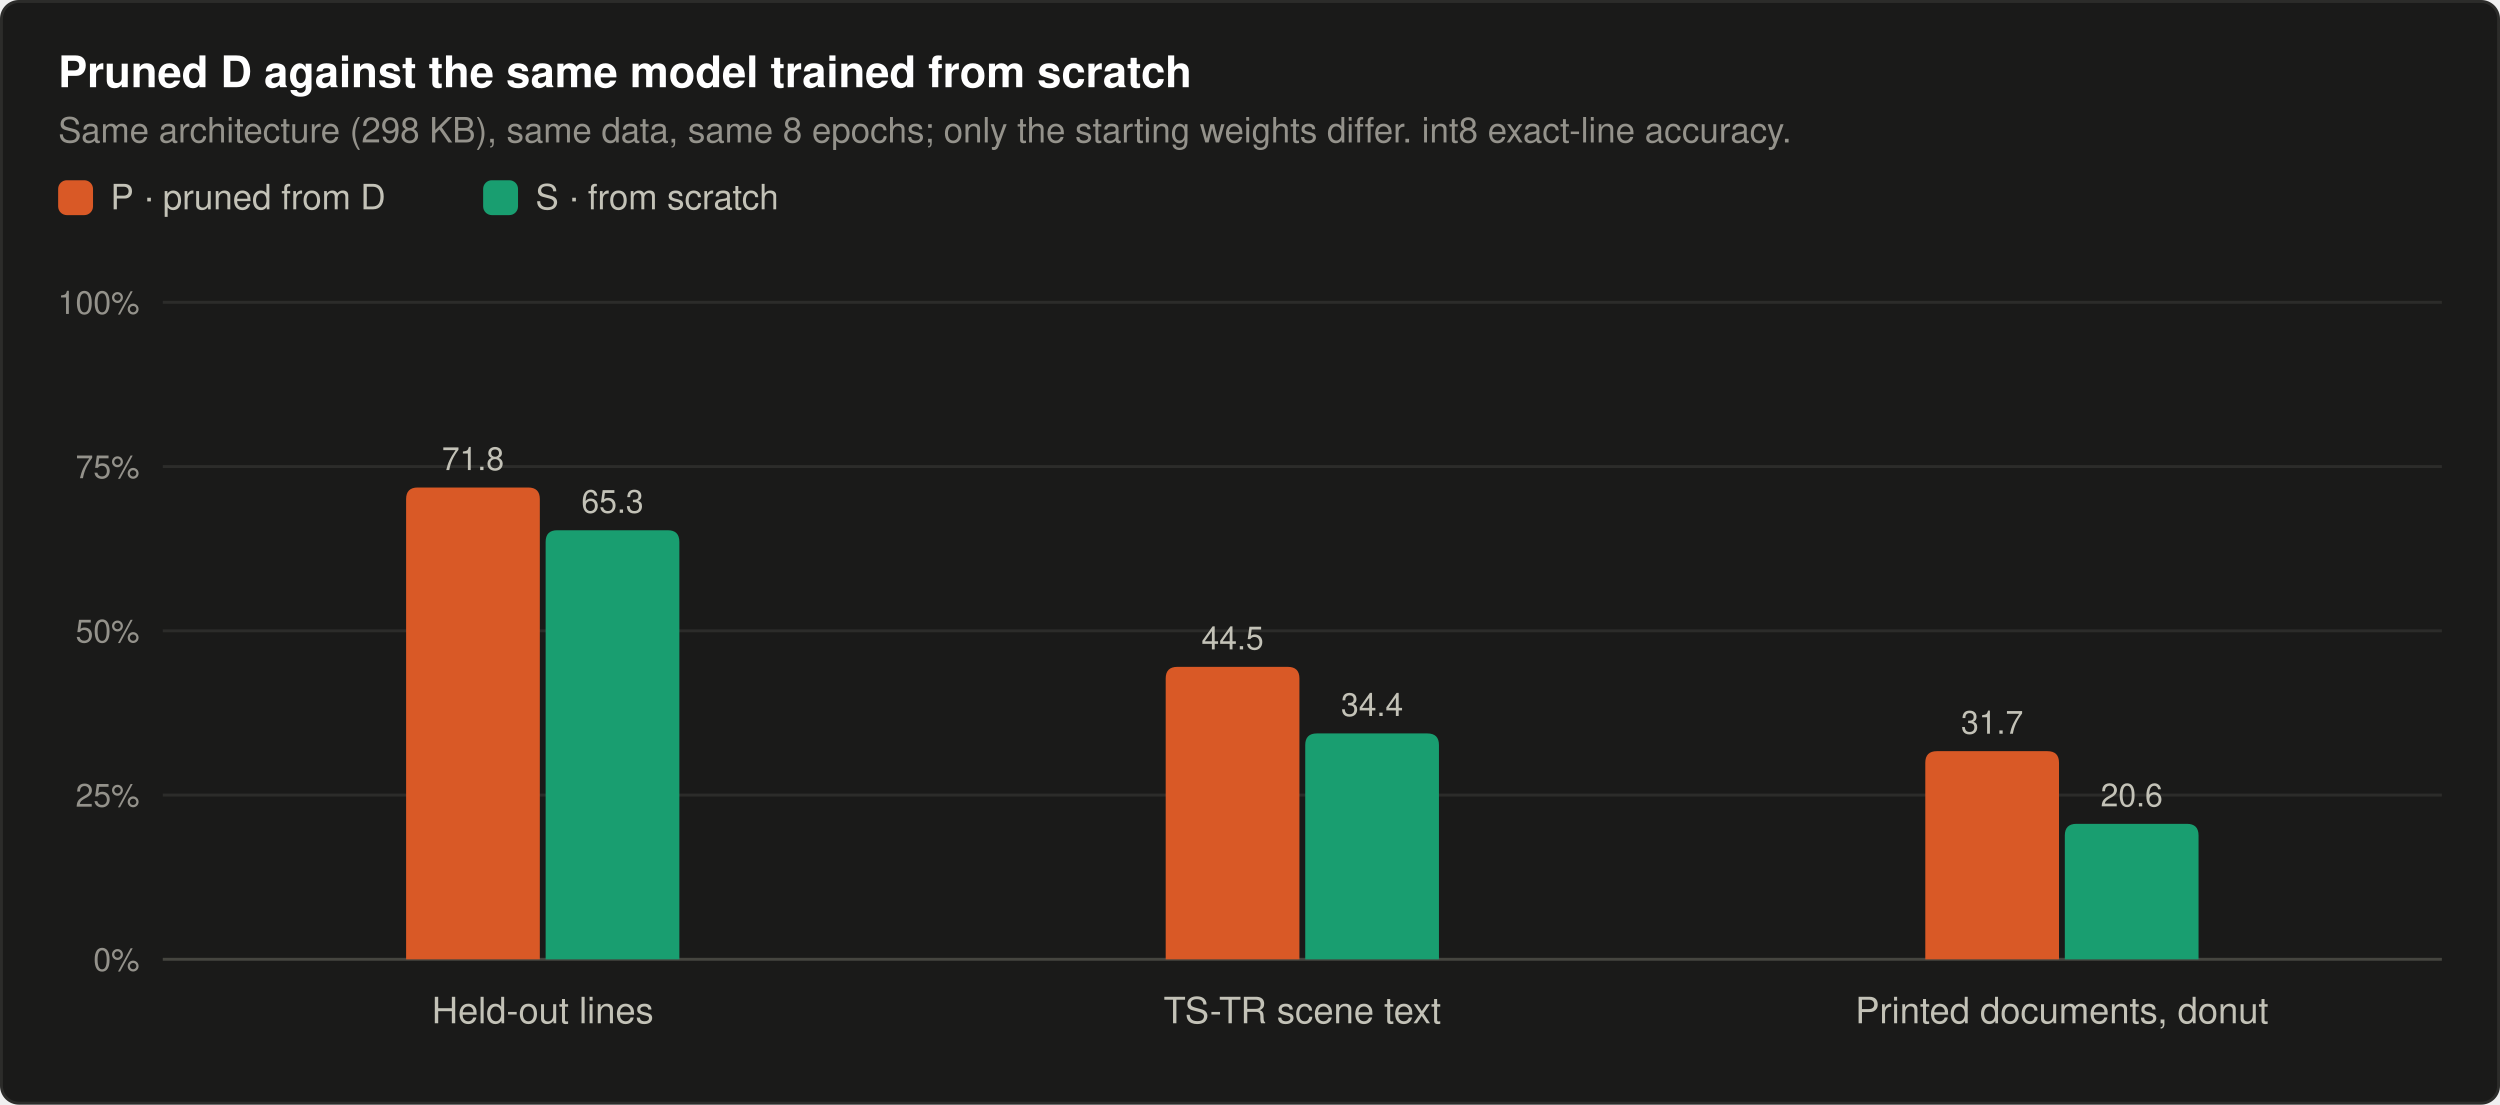
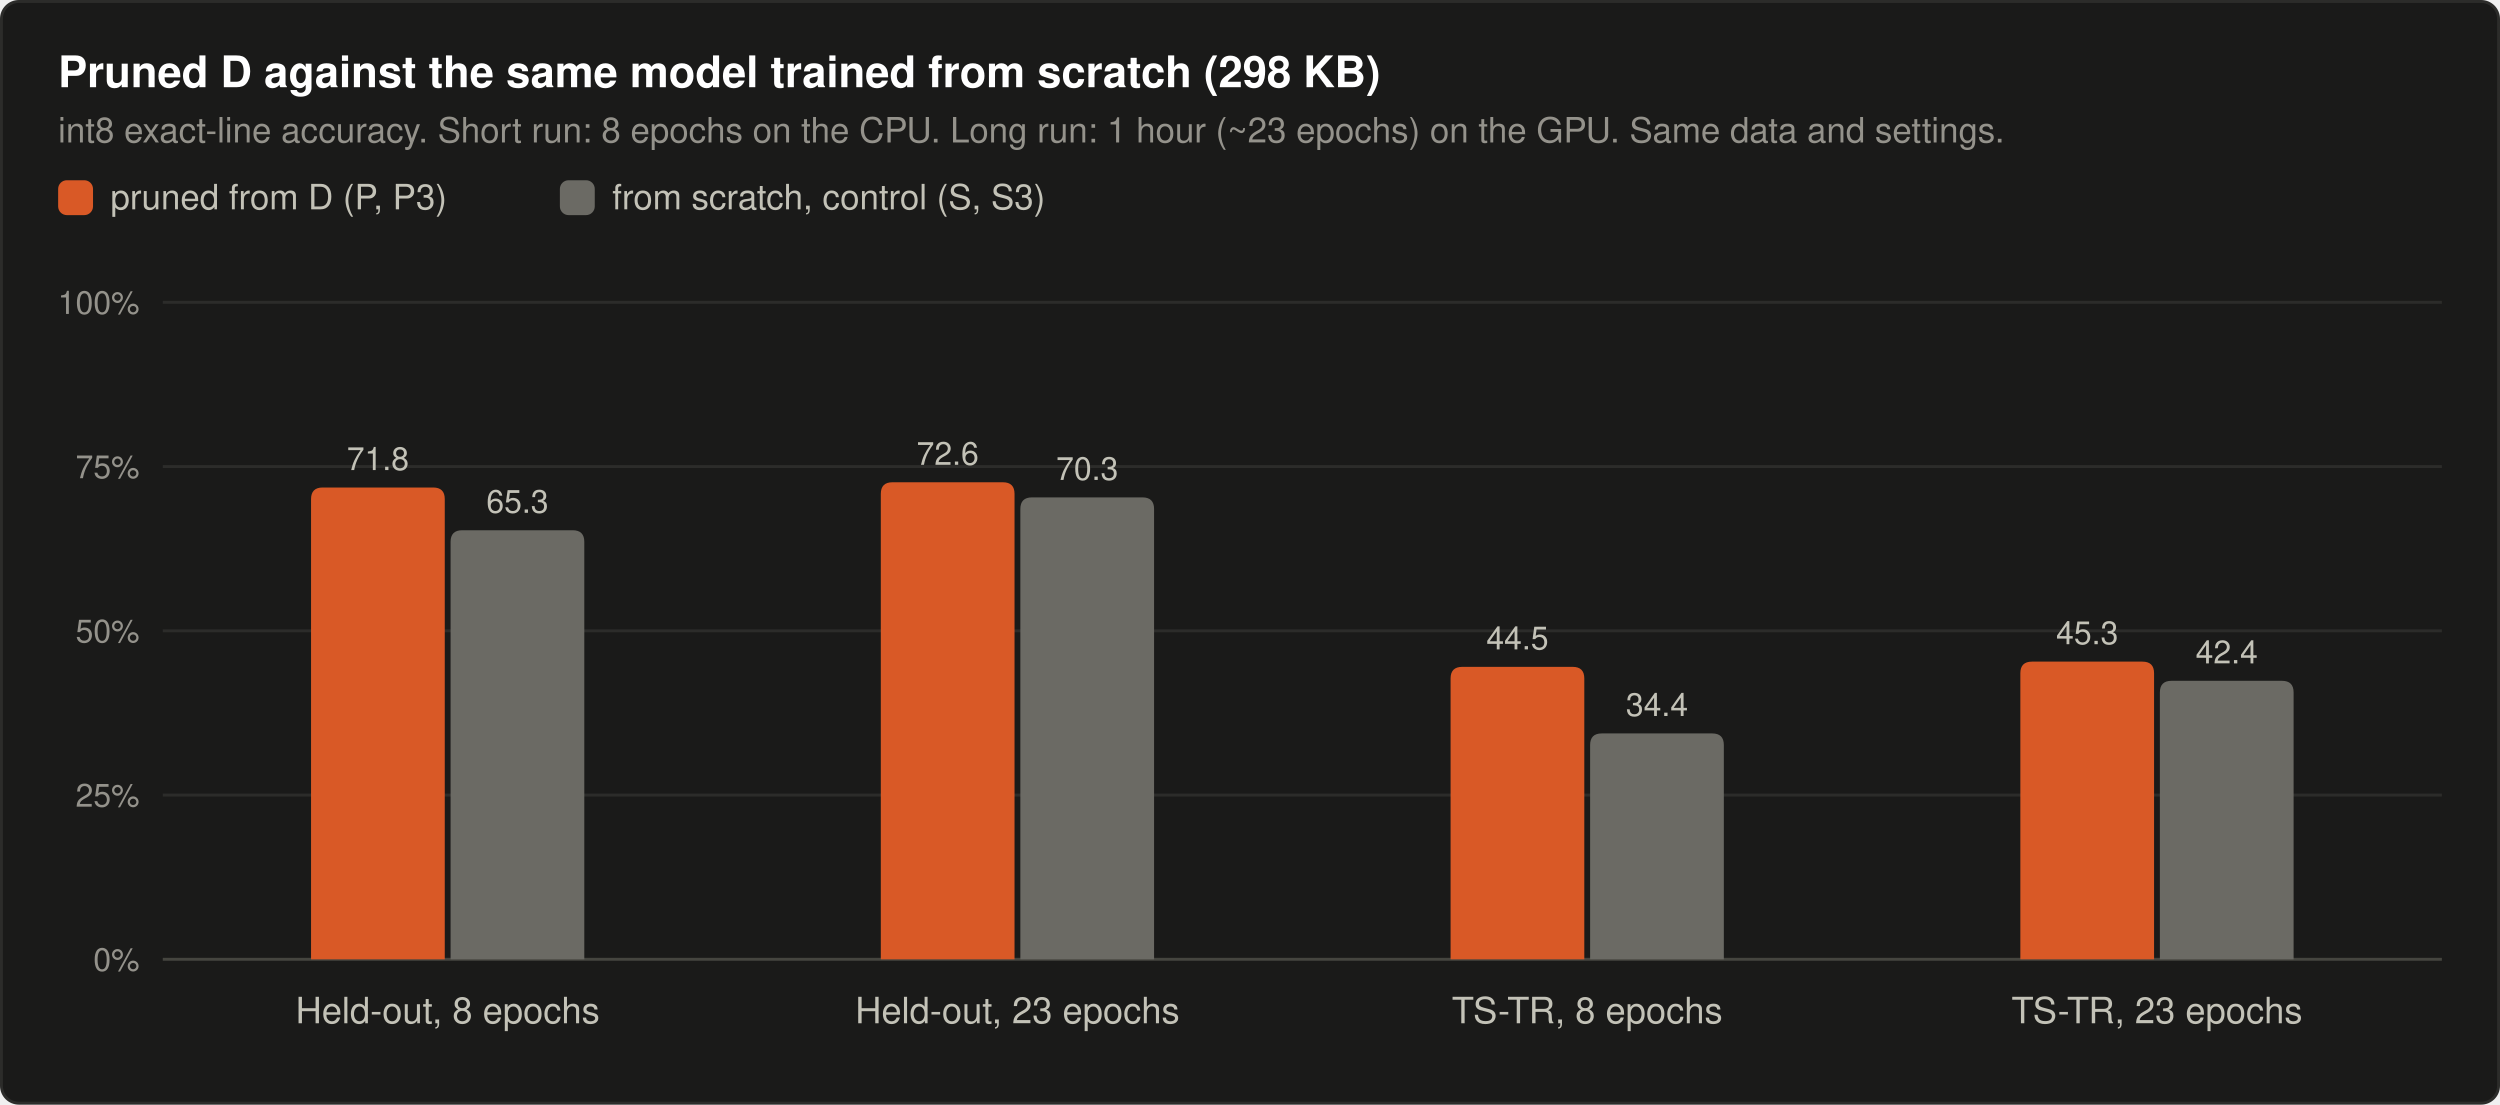
<svg xmlns="http://www.w3.org/2000/svg" viewBox="0 0 860 380" width="860" height="380" font-family="-apple-system, BlinkMacSystemFont, 'Segoe UI', Helvetica, Arial, sans-serif">
  <rect x="0.5" y="0.5" width="859" height="379" rx="6" fill="#1a1a19" stroke="#2c2c2a" />
-   <text x="20" y="30" font-size="15" font-weight="600" fill="#ffffff">Pruned D against the same model trained from scratch</text>
-   <text x="20" y="49" font-size="12" fill="#94928b">Same architecture (298 KB), same data, same 8 epochs; only the starting weights differ. int8 exact-line accuracy.</text>
+   <text x="20" y="30" font-size="15" font-weight="600" fill="#ffffff">Pruned D against the same model trained from scratch (298 KB)</text>
+   <text x="20" y="49" font-size="12" fill="#94928b">int8 exact-line accuracy. Short run: 8 epochs on the CPU. Long run: 1 hour (~23 epochs) on the GPU. Same data and settings.</text>
  <rect x="20" y="62" width="12" height="12" rx="3" fill="#d95926" />
-   <text x="38" y="72" font-size="12" fill="#c3c2b7">P · pruned from D</text>
-   <rect x="166.2" y="62" width="12" height="12" rx="3" fill="#199e70" />
-   <text x="184.2" y="72" font-size="12" fill="#c3c2b7">S · from scratch</text>
+   <text x="38" y="72" font-size="12" fill="#c3c2b7">pruned from D (P, P3)</text>
+   <rect x="192.6" y="62" width="12" height="12" rx="3" fill="#6b6a64" />
+   <text x="210.6" y="72" font-size="12" fill="#c3c2b7">from scratch, control (S, S3)</text>
  <line x1="56" x2="840" y1="330.0" y2="330.0" stroke="#45453f" />
  <text x="48" y="334.0" font-size="11" text-anchor="end" fill="#94928b">0%</text>
  <line x1="56" x2="840" y1="273.5" y2="273.5" stroke="#2c2c2a" />
  <text x="48" y="277.5" font-size="11" text-anchor="end" fill="#94928b">25%</text>
  <line x1="56" x2="840" y1="217.0" y2="217.0" stroke="#2c2c2a" />
  <text x="48" y="221.0" font-size="11" text-anchor="end" fill="#94928b">50%</text>
  <line x1="56" x2="840" y1="160.5" y2="160.5" stroke="#2c2c2a" />
  <text x="48" y="164.5" font-size="11" text-anchor="end" fill="#94928b">75%</text>
  <line x1="56" x2="840" y1="104.0" y2="104.0" stroke="#2c2c2a" />
  <text x="48" y="108.0" font-size="11" text-anchor="end" fill="#94928b">100%</text>
-   <path d="M139.7,330.0 V171.7 Q139.7,167.7 143.7,167.7 H181.7 Q185.7,167.7 185.7,171.7 V330.0 Z" fill="#d95926" />
-   <text x="162.7" y="161.7" font-size="11" text-anchor="middle" fill="#c3c2b7">71.8</text>
-   <path d="M187.7,330.0 V186.4 Q187.7,182.4 191.7,182.4 H229.7 Q233.7,182.4 233.7,186.4 V330.0 Z" fill="#199e70" />
-   <text x="210.7" y="176.4" font-size="11" text-anchor="middle" fill="#c3c2b7">65.3</text>
-   <text x="186.7" y="352" font-size="12.5" text-anchor="middle" fill="#c3c2b7">Held-out lines</text>
-   <path d="M401.0,330.0 V233.4 Q401.0,229.4 405.0,229.4 H443.0 Q447.0,229.4 447.0,233.4 V330.0 Z" fill="#d95926" />
-   <text x="424.0" y="223.4" font-size="11" text-anchor="middle" fill="#c3c2b7">44.5</text>
-   <path d="M449.0,330.0 V256.3 Q449.0,252.3 453.0,252.3 H491.0 Q495.0,252.3 495.0,256.3 V330.0 Z" fill="#199e70" />
-   <text x="472.0" y="246.3" font-size="11" text-anchor="middle" fill="#c3c2b7">34.4</text>
-   <text x="448.0" y="352" font-size="12.5" text-anchor="middle" fill="#c3c2b7">TS-TR scene text</text>
-   <path d="M662.3,330.0 V262.4 Q662.3,258.4 666.3,258.4 H704.3 Q708.3,258.4 708.3,262.4 V330.0 Z" fill="#d95926" />
-   <text x="685.3" y="252.4" font-size="11" text-anchor="middle" fill="#c3c2b7">31.7</text>
-   <path d="M710.3,330.0 V287.4 Q710.3,283.4 714.3,283.4 H752.3 Q756.3,283.4 756.3,287.4 V330.0 Z" fill="#199e70" />
-   <text x="733.3" y="277.4" font-size="11" text-anchor="middle" fill="#c3c2b7">20.6</text>
-   <text x="709.3" y="352" font-size="12.5" text-anchor="middle" fill="#c3c2b7">Printed documents, donut</text>
+   <path d="M107.0,330.0 V171.7 Q107.0,167.7 111.0,167.7 H149.0 Q153.0,167.7 153.0,171.7 V330.0 Z" fill="#d95926" />
+   <text x="130.0" y="161.7" font-size="11" text-anchor="middle" fill="#c3c2b7">71.8</text>
+   <path d="M155.0,330.0 V186.4 Q155.0,182.4 159.0,182.4 H197.0 Q201.0,182.4 201.0,186.4 V330.0 Z" fill="#6b6a64" />
+   <text x="178.0" y="176.4" font-size="11" text-anchor="middle" fill="#c3c2b7">65.3</text>
+   <text x="154.0" y="352" font-size="12.5" text-anchor="middle" fill="#c3c2b7">Held-out, 8 epochs</text>
+   <path d="M303.0,330.0 V169.9 Q303.0,165.9 307.0,165.9 H345.0 Q349.0,165.9 349.0,169.9 V330.0 Z" fill="#d95926" />
+   <text x="326.0" y="159.9" font-size="11" text-anchor="middle" fill="#c3c2b7">72.6</text>
+   <path d="M351.0,330.0 V175.1 Q351.0,171.1 355.0,171.1 H393.0 Q397.0,171.1 397.0,175.1 V330.0 Z" fill="#6b6a64" />
+   <text x="374.0" y="165.1" font-size="11" text-anchor="middle" fill="#c3c2b7">70.3</text>
+   <text x="350.0" y="352" font-size="12.5" text-anchor="middle" fill="#c3c2b7">Held-out, 23 epochs</text>
+   <path d="M499.0,330.0 V233.4 Q499.0,229.4 503.0,229.4 H541.0 Q545.0,229.4 545.0,233.4 V330.0 Z" fill="#d95926" />
+   <text x="522.0" y="223.4" font-size="11" text-anchor="middle" fill="#c3c2b7">44.5</text>
+   <path d="M547.0,330.0 V256.3 Q547.0,252.3 551.0,252.3 H589.0 Q593.0,252.3 593.0,256.3 V330.0 Z" fill="#6b6a64" />
+   <text x="570.0" y="246.3" font-size="11" text-anchor="middle" fill="#c3c2b7">34.4</text>
+   <text x="546.0" y="352" font-size="12.5" text-anchor="middle" fill="#c3c2b7">TS-TR, 8 epochs</text>
+   <path d="M695.0,330.0 V231.6 Q695.0,227.6 699.0,227.6 H737.0 Q741.0,227.6 741.0,231.6 V330.0 Z" fill="#d95926" />
+   <text x="718.0" y="221.6" font-size="11" text-anchor="middle" fill="#c3c2b7">45.3</text>
+   <path d="M743.0,330.0 V238.2 Q743.0,234.2 747.0,234.2 H785.0 Q789.0,234.2 789.0,238.2 V330.0 Z" fill="#6b6a64" />
+   <text x="766.0" y="228.2" font-size="11" text-anchor="middle" fill="#c3c2b7">42.4</text>
+   <text x="742.0" y="352" font-size="12.5" text-anchor="middle" fill="#c3c2b7">TS-TR, 23 epochs</text>
</svg>
